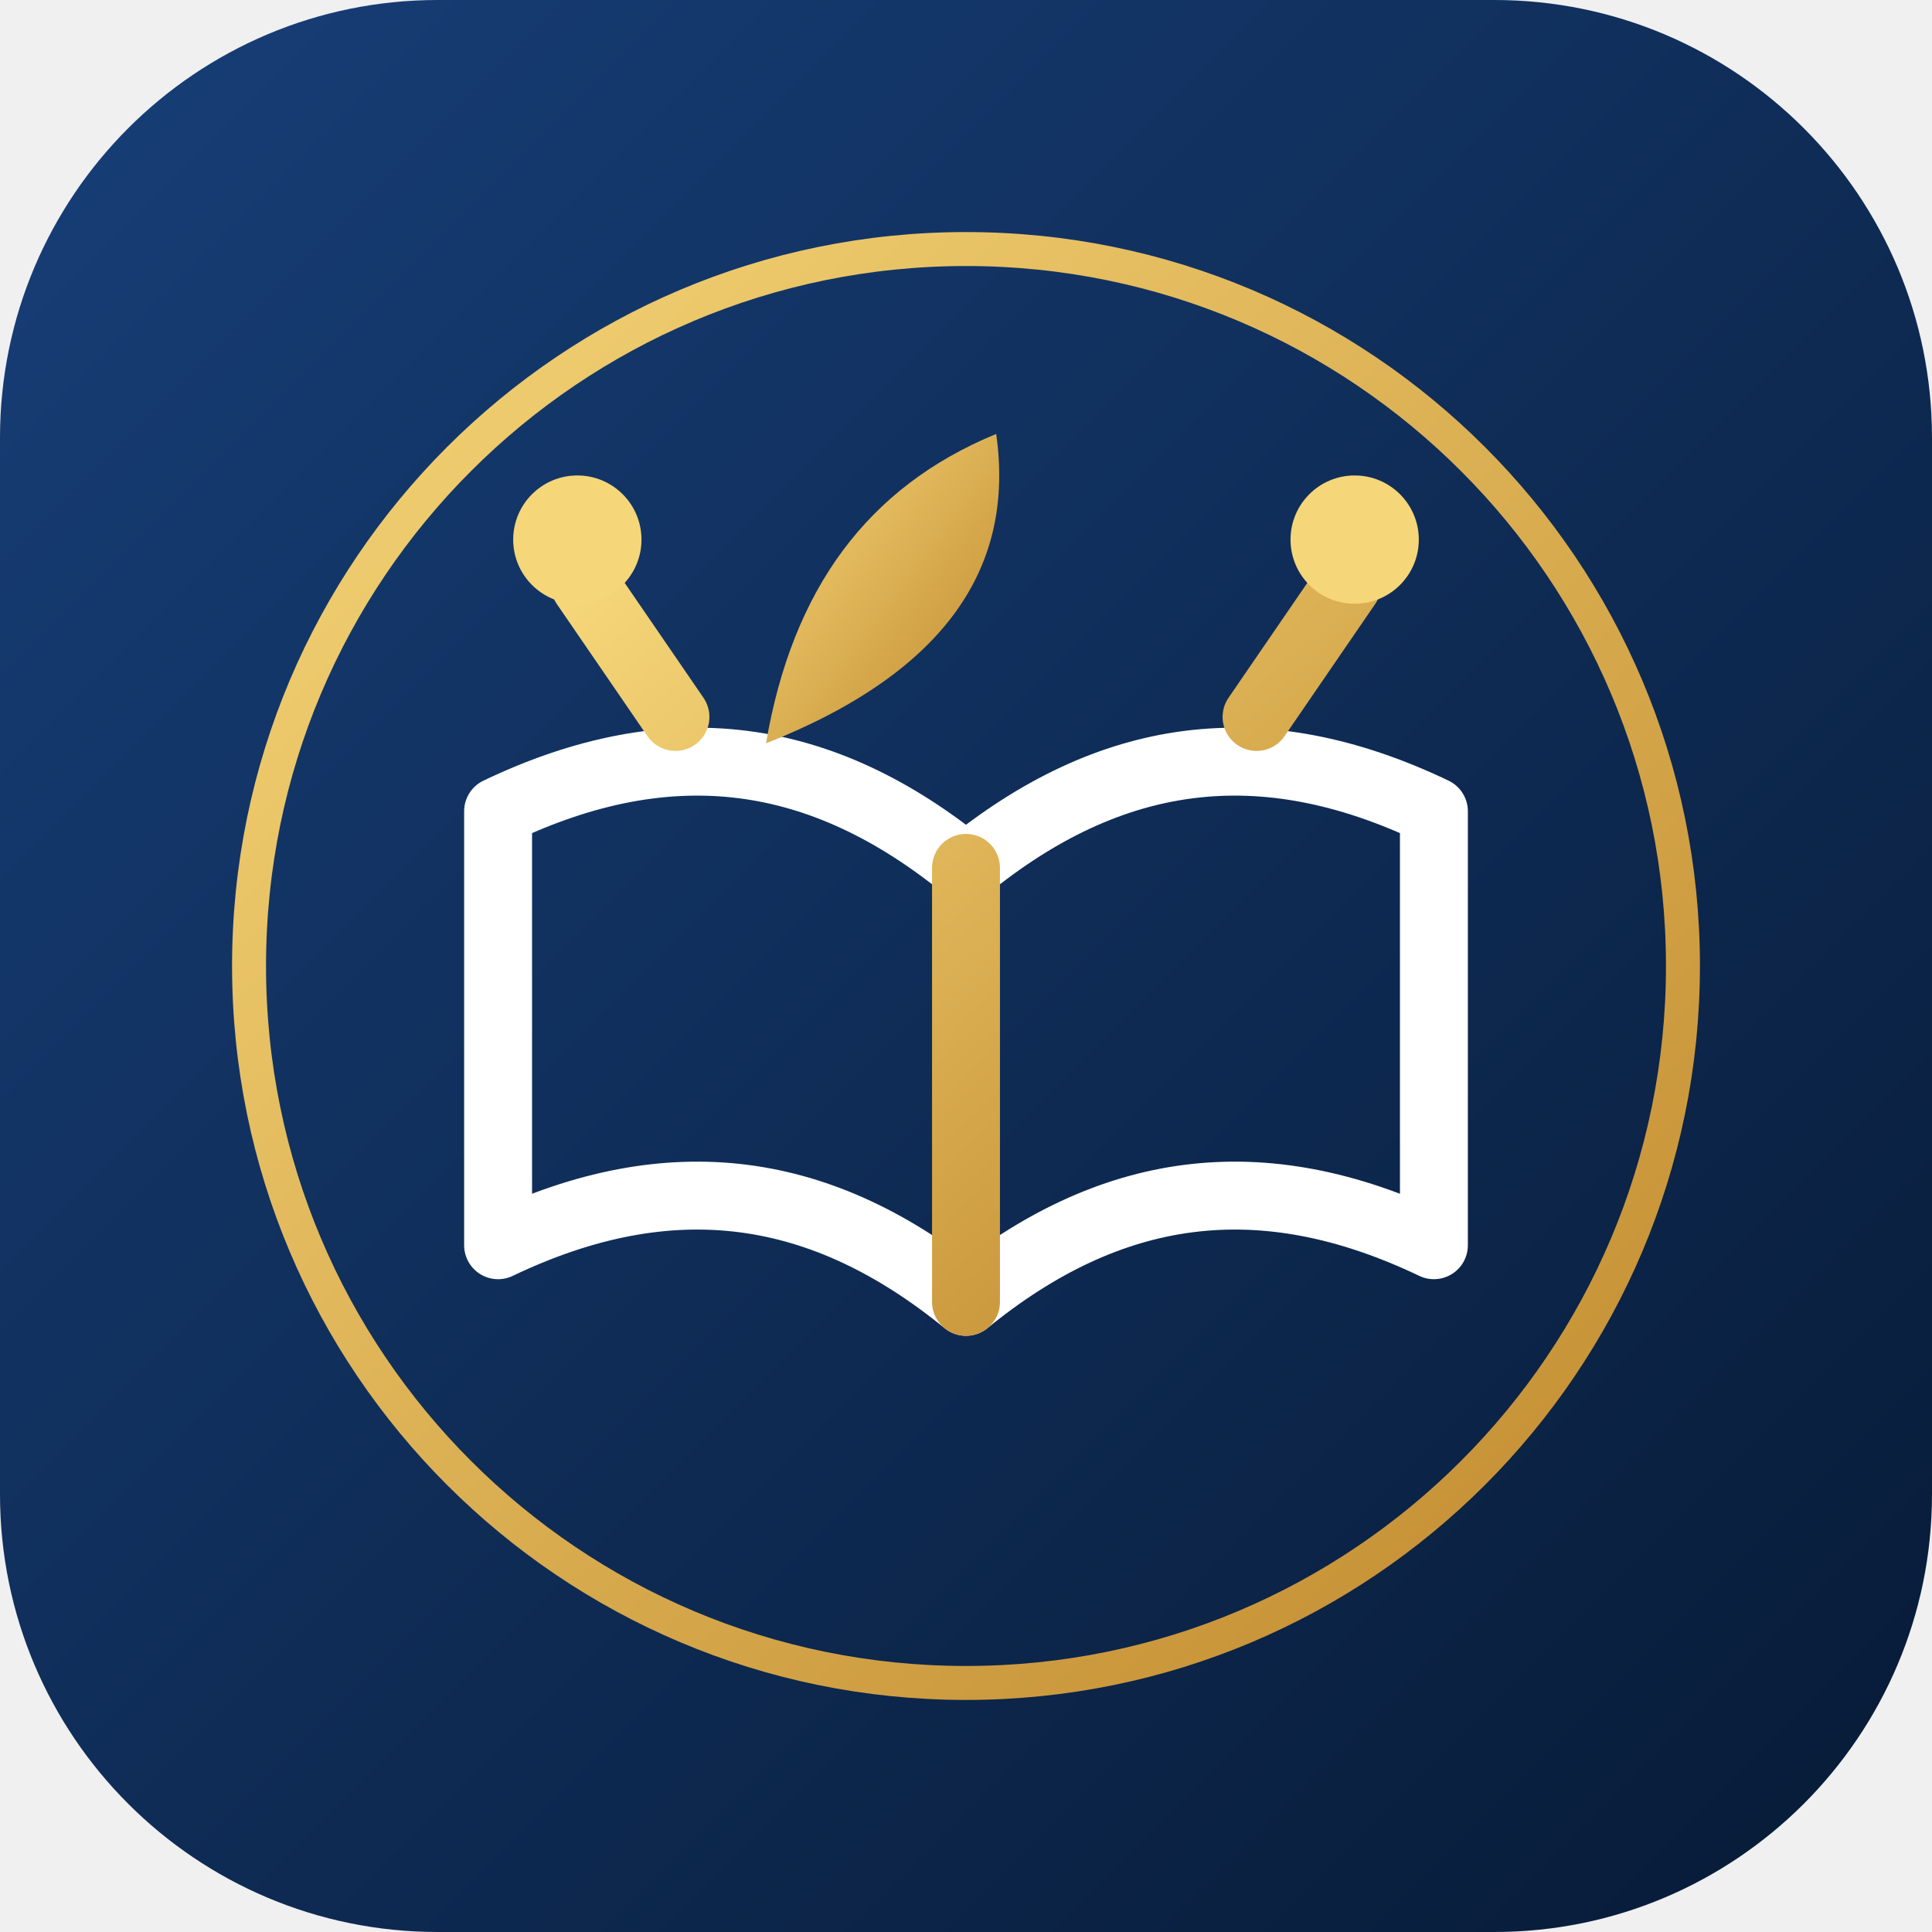
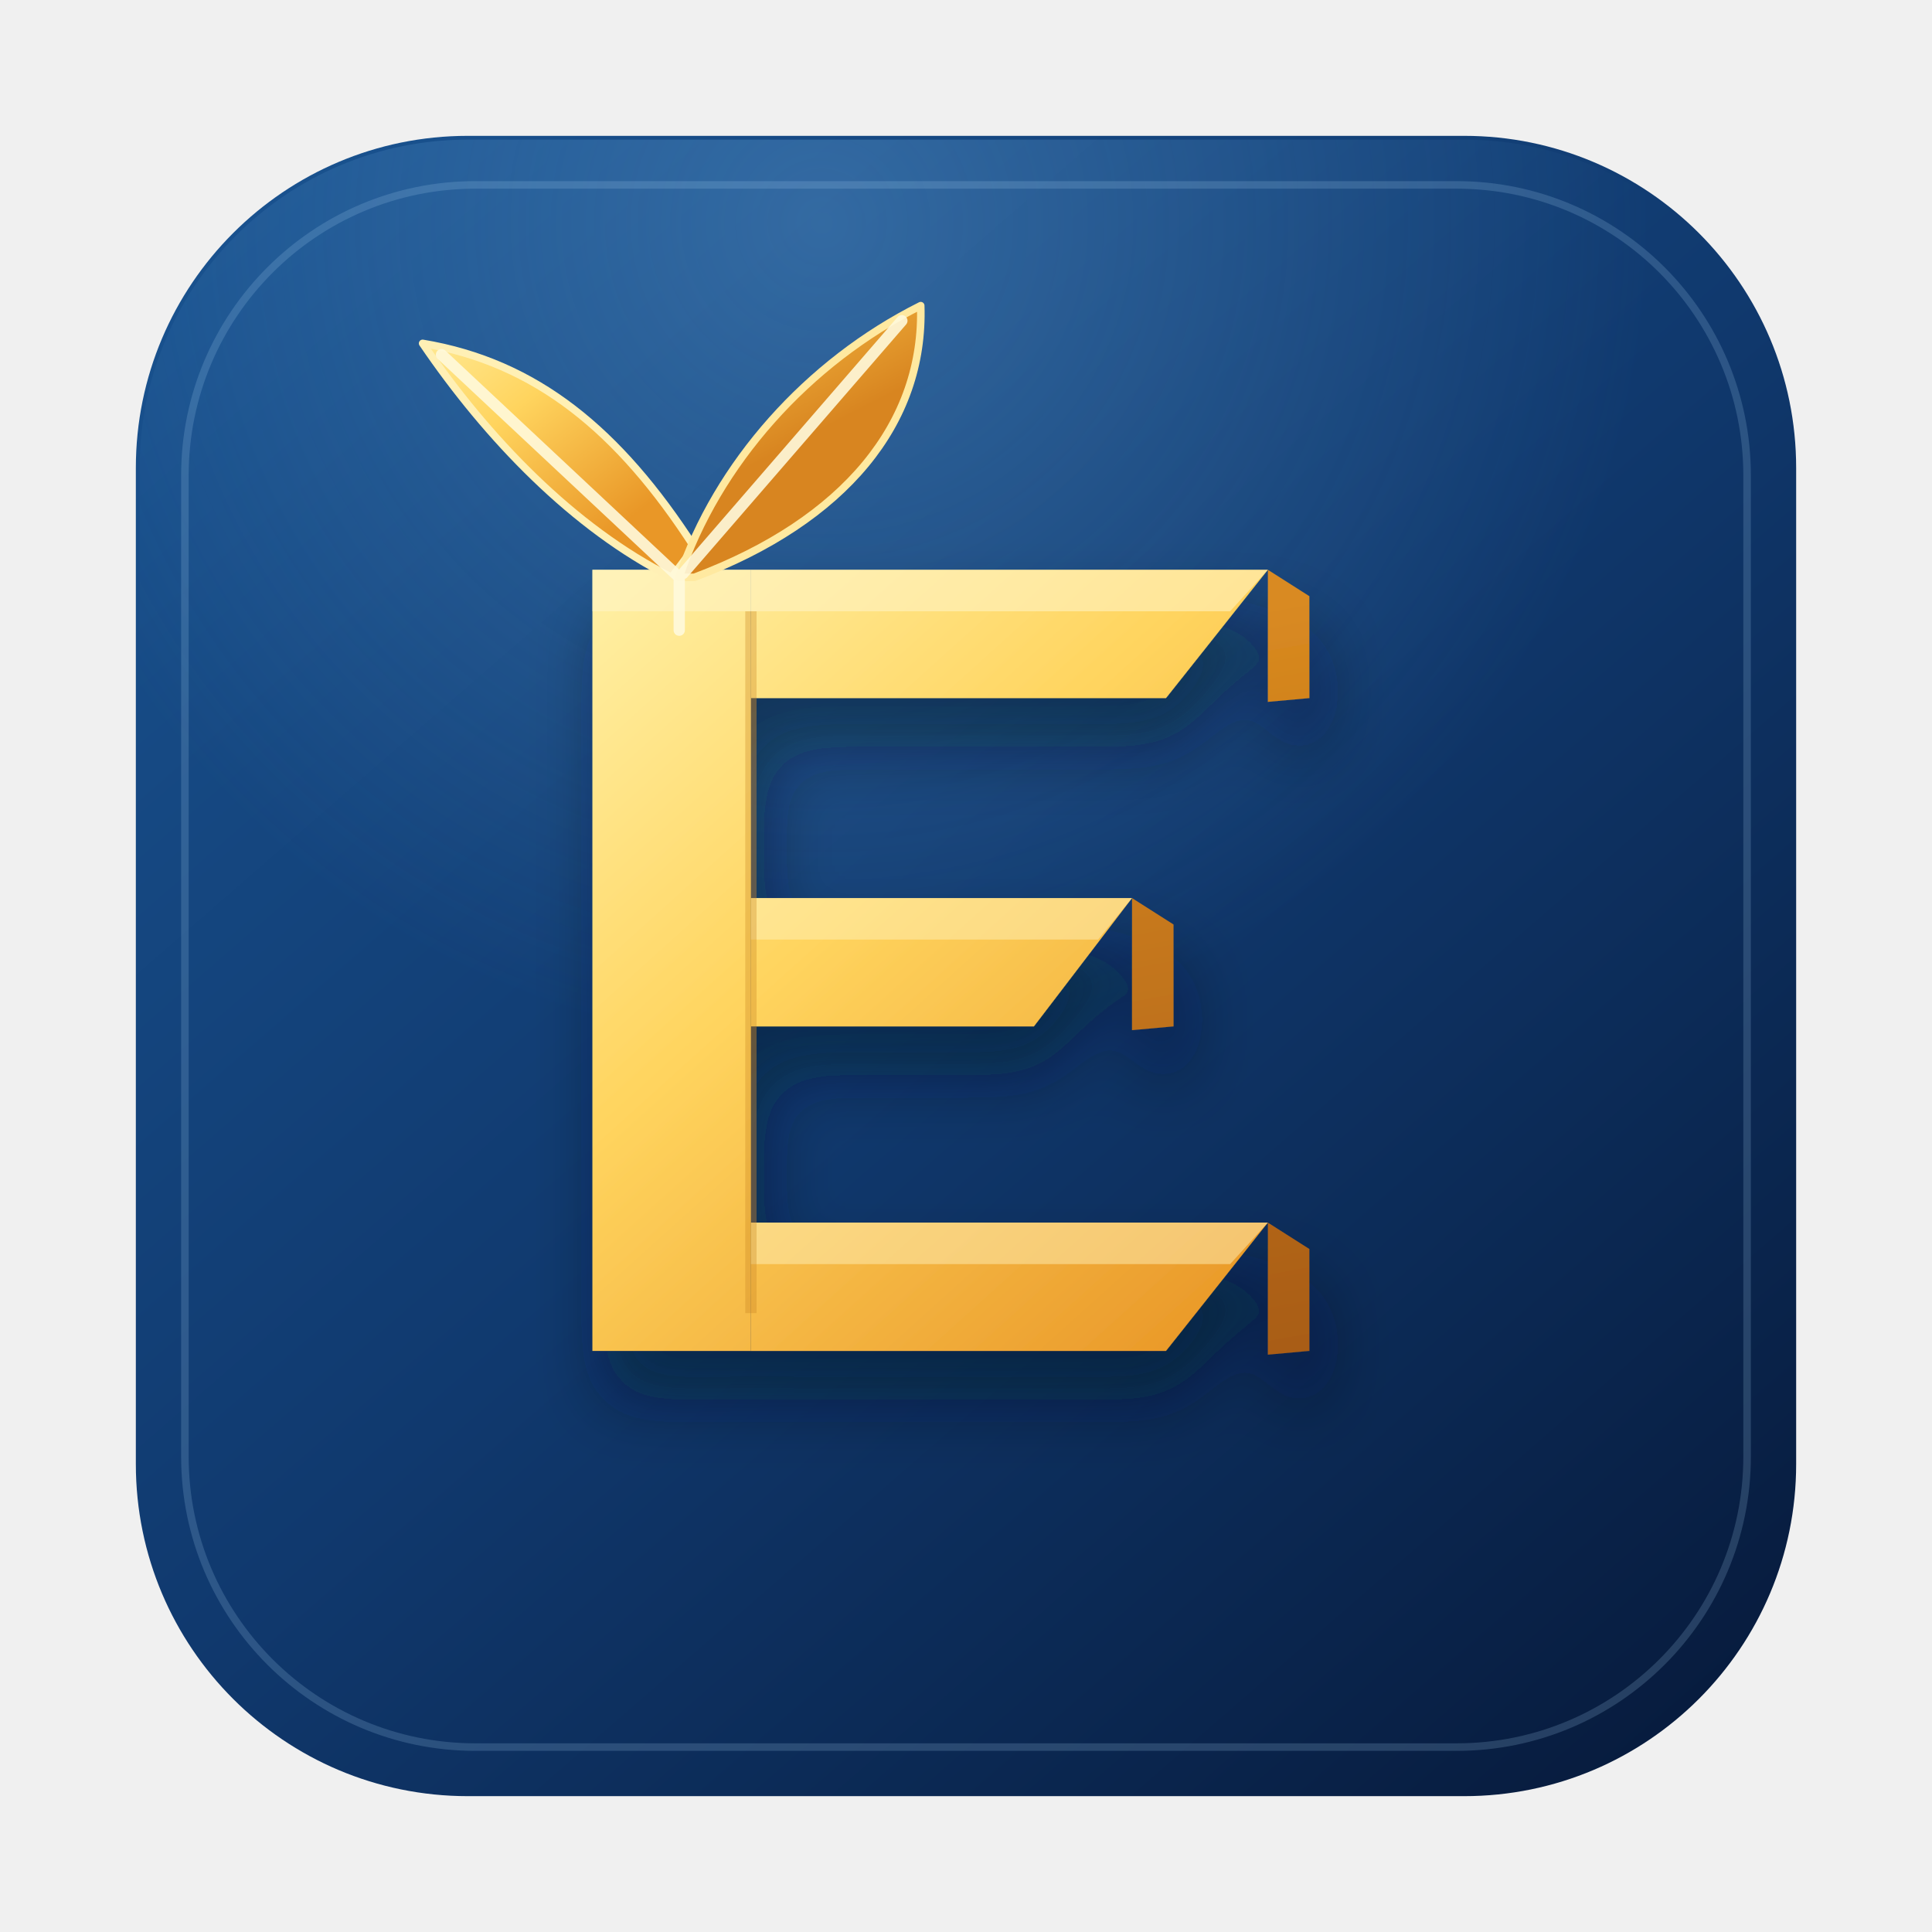
- <svg xmlns="http://www.w3.org/2000/svg" viewBox="0 0 512 512" role="img" aria-labelledby="title">
+ <svg xmlns="http://www.w3.org/2000/svg" width="720" height="720" viewBox="0 0 512 512" role="img" aria-labelledby="title desc">
  <defs>
-     <linearGradient id="bg" x1="0" y1="0" x2="1" y2="1">
-       <stop stop-color="#173f79" />
-       <stop offset="1" stop-color="#071a35" />
+     <linearGradient id="tile" x1="70" y1="40" x2="444" y2="470" gradientUnits="userSpaceOnUse">
+       <stop stop-color="#19528F" />
+       <stop offset=".5" stop-color="#10396E" />
+       <stop offset="1" stop-color="#071B3D" />
    </linearGradient>
-     <linearGradient id="gold" x1="0" y1="0" x2="1" y2="1">
-       <stop stop-color="#f5d678" />
-       <stop offset="1" stop-color="#c1892e" />
+     <linearGradient id="gold" x1="151" y1="160" x2="326" y2="354" gradientUnits="userSpaceOnUse">
+       <stop stop-color="#FFF0A5" />
+       <stop offset=".42" stop-color="#FFD45E" />
+       <stop offset="1" stop-color="#E99727" />
    </linearGradient>
+     <linearGradient id="goldSide" x1="315" y1="164" x2="350" y2="355" gradientUnits="userSpaceOnUse">
+       <stop stop-color="#D98A20" />
+       <stop offset="1" stop-color="#A95D18" />
+     </linearGradient>
+     <linearGradient id="leafA" x1="110" y1="80" x2="160" y2="143" gradientUnits="userSpaceOnUse">
+       <stop stop-color="#FFF0A5" />
+       <stop offset=".48" stop-color="#FFD45E" />
+       <stop offset="1" stop-color="#E99727" />
+     </linearGradient>
+     <linearGradient id="leafB" x1="130" y1="73" x2="165" y2="141" gradientUnits="userSpaceOnUse">
+       <stop stop-color="#FFE895" />
+       <stop offset=".5" stop-color="#F6BB43" />
+       <stop offset="1" stop-color="#D88520" />
+     </linearGradient>
+     <radialGradient id="shine" cx="0" cy="0" r="1" gradientTransform="matrix(0 219 -219 0 218 60)" gradientUnits="userSpaceOnUse">
+       <stop stop-color="#78B8EC" stop-opacity=".3" />
+       <stop offset="1" stop-color="#78B8EC" stop-opacity="0" />
+     </radialGradient>
+     <filter id="shadow" x="-20%" y="-20%" width="140%" height="155%">
+       <feDropShadow dx="3" dy="13" stdDeviation="9" flood-color="#03122A" flood-opacity=".45" />
+     </filter>
  </defs>
-   <rect width="512" height="512" rx="116" fill="url(#bg)" />
-   <circle cx="256" cy="256" r="190" fill="none" stroke="url(#gold)" stroke-width="9" />
-   <path d="M132 215c46-22 86-16 124 15 38-31 78-37 124-15v115c-46-22-86-16-124 15-38-31-78-37-124-15Z" fill="none" stroke="#fff" stroke-linejoin="round" stroke-width="18" />
-   <path d="M256 230v115M179 190l-24-35m178 35 24-35" fill="none" stroke="url(#gold)" stroke-linecap="round" stroke-width="18" />
-   <circle cx="153" cy="143" r="17" fill="#f5d678" />
-   <circle cx="359" cy="143" r="17" fill="#f5d678" />
-   <path d="M203 197c7-41 27-68 61-82 5 35-13 63-61 82Z" fill="url(#gold)" />
+   <rect x="36" y="36" width="440" height="440" rx="88" fill="url(#tile)" />
+   <rect x="37" y="37" width="438" height="438" rx="87" fill="url(#shine)" />
+   <rect x="49" y="49" width="414" height="414" rx="77" fill="none" stroke="#A9D4F6" stroke-opacity=".19" stroke-width="2" />
+   <g filter="url(#shadow)" stroke-linejoin="round">
+     <path d="M157 151h42v207h-42z" fill="url(#gold)" />
+     <path d="M199 151h137l-27 34H199z" fill="url(#gold)" />
+     <path d="M199 238h101l-26 34H199z" fill="url(#gold)" />
+     <path d="M199 324h137l-27 34H199z" fill="url(#gold)" />
+     <path d="M157 151h42v11h-42zM199 151h137l-10 11H199z" fill="#FFF5C7" opacity=".56" />
+     <path d="M199 238h101l-9 11H199zM199 324h137l-10 11H199z" fill="#FFF3BD" opacity=".48" />
+     <path d="M199 162v186" stroke="#C98221" stroke-opacity=".33" stroke-width="3" />
+     <path d="m336 151 11 7v27l-11 1zm-36 87 11 7v27l-11 1zm36 86 11 7v27l-11 1z" fill="url(#goldSide)" />
+   </g>
+   <path d="M178 153C152 140 129 116 112 91 142 96 164 114 184 145Z" fill="url(#leafA)" stroke="#FFF0B5" stroke-width="2" stroke-linejoin="round" />
+   <path d="M180 153C190 123 214 96 244 81 245 112 224 138 184 153Z" fill="url(#leafB)" stroke="#FFE9A0" stroke-width="2" stroke-linejoin="round" />
+   <path d="M180 153 117 94M181 152 239 85M180 153v14" fill="none" stroke="#FFF9DB" stroke-width="3" stroke-linecap="round" opacity=".9" />
</svg>
